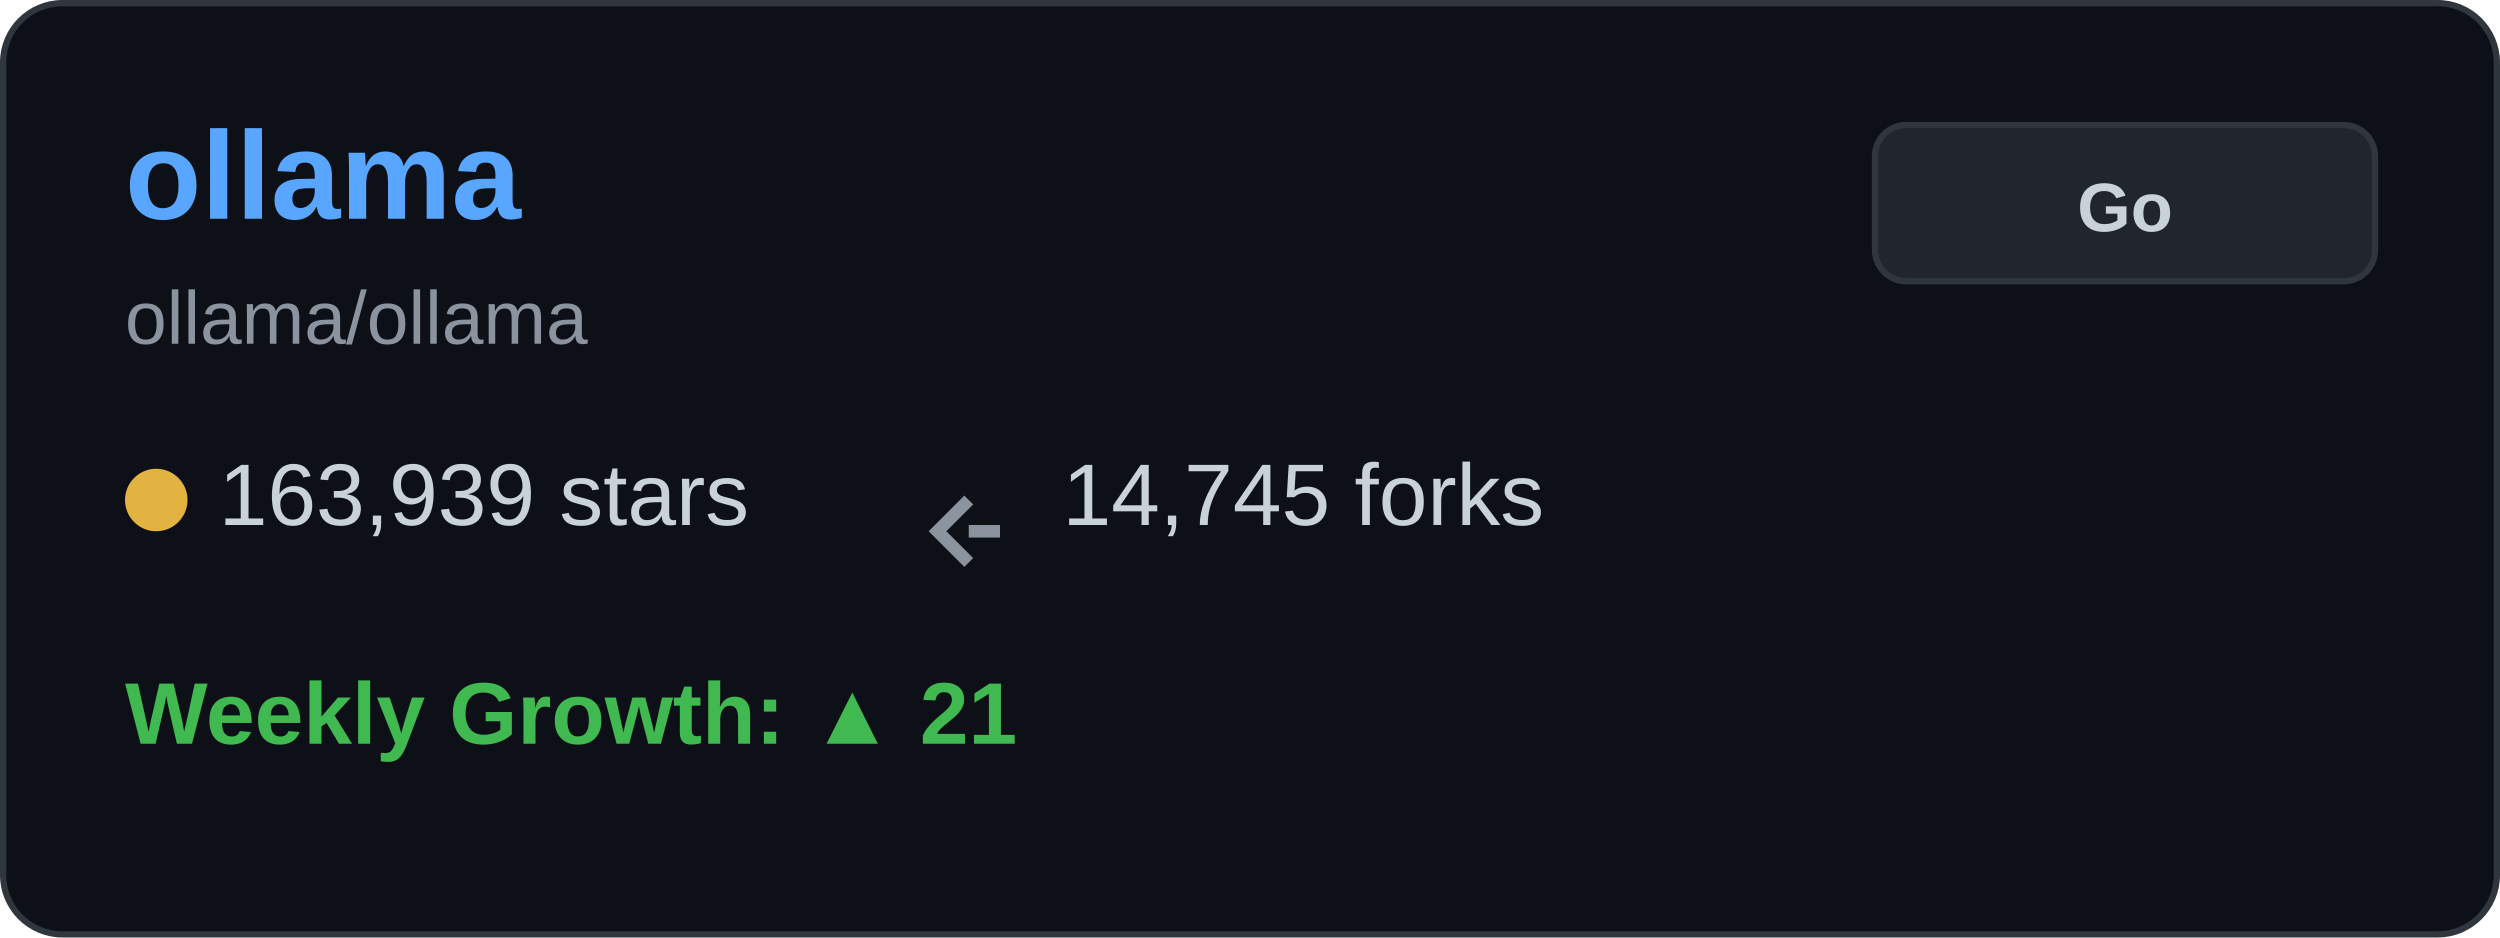
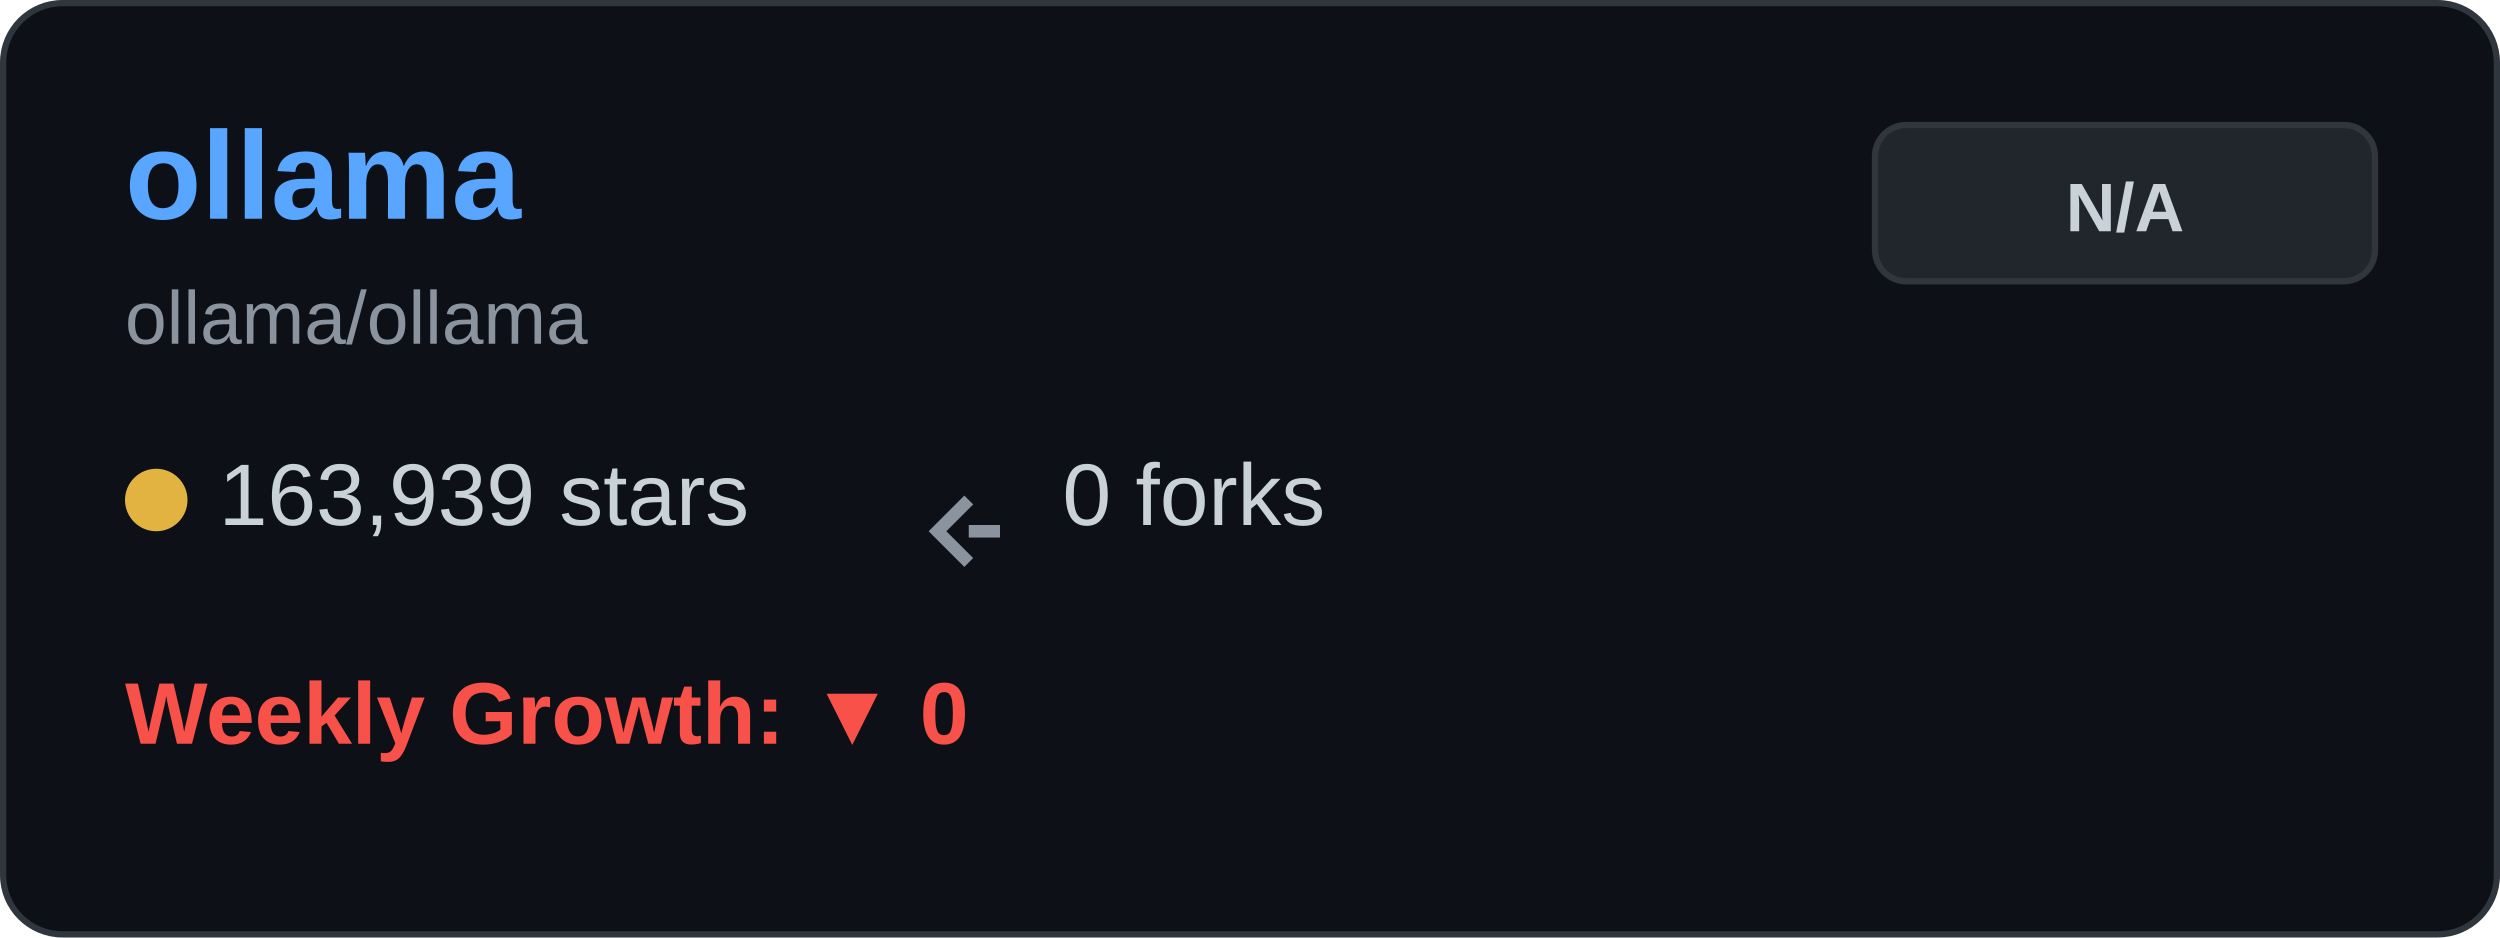
<svg xmlns="http://www.w3.org/2000/svg" width="400" height="150" viewBox="0 0 400 150" fill="none">
  <rect x="0.5" y="0.5" width="399" height="149" rx="9.5" fill="#0d1117" stroke="#30363d" />
  <text x="20" y="35" font-family="Arial, sans-serif" font-size="20" font-weight="bold" fill="#58a6ff">ollama</text>
  <text x="20" y="55" font-family="Arial, sans-serif" font-size="12" fill="#8b949e">ollama/ollama</text>
  <g transform="translate(20, 80)">
    <circle cx="5" cy="0" r="5" fill="#e3b341" />
    <text x="15" y="4" font-family="Arial, sans-serif" font-size="14" fill="#c9d1d9">163,939 stars</text>
  </g>
  <g transform="translate(150, 80)">
    <path d="M5 0 L0 5 L5 10 M5 5 L10 5" stroke="#8b949e" stroke-width="2" fill="none" />
-     <text x="20" y="4" font-family="Arial, sans-serif" font-size="14" fill="#c9d1d9">14,745 forks</text>
+     <text x="20" y="4" font-family="Arial, sans-serif" font-size="14" fill="#c9d1d9">0 forks</text>
  </g>
  <g transform="translate(20, 115)">
-     <text x="0" y="4" font-family="Arial, sans-serif" font-size="14" font-weight="bold" fill="#3fb950">Weekly Growth: ▲ 21</text>
+     <text x="0" y="4" font-family="Arial, sans-serif" font-size="14" font-weight="bold" fill="#f85149">Weekly Growth: ▼ 0</text>
  </g>
  <rect x="300" y="20" width="80" height="25" rx="5" fill="#21262d" stroke="#30363d" />
-   <text x="340" y="37" font-family="Arial, sans-serif" font-size="11" font-weight="bold" fill="#c9d1d9" text-anchor="middle">Go</text>
+   <text x="340" y="37" font-family="Arial, sans-serif" font-size="11" font-weight="bold" fill="#c9d1d9" text-anchor="middle">N/A</text>
</svg>
